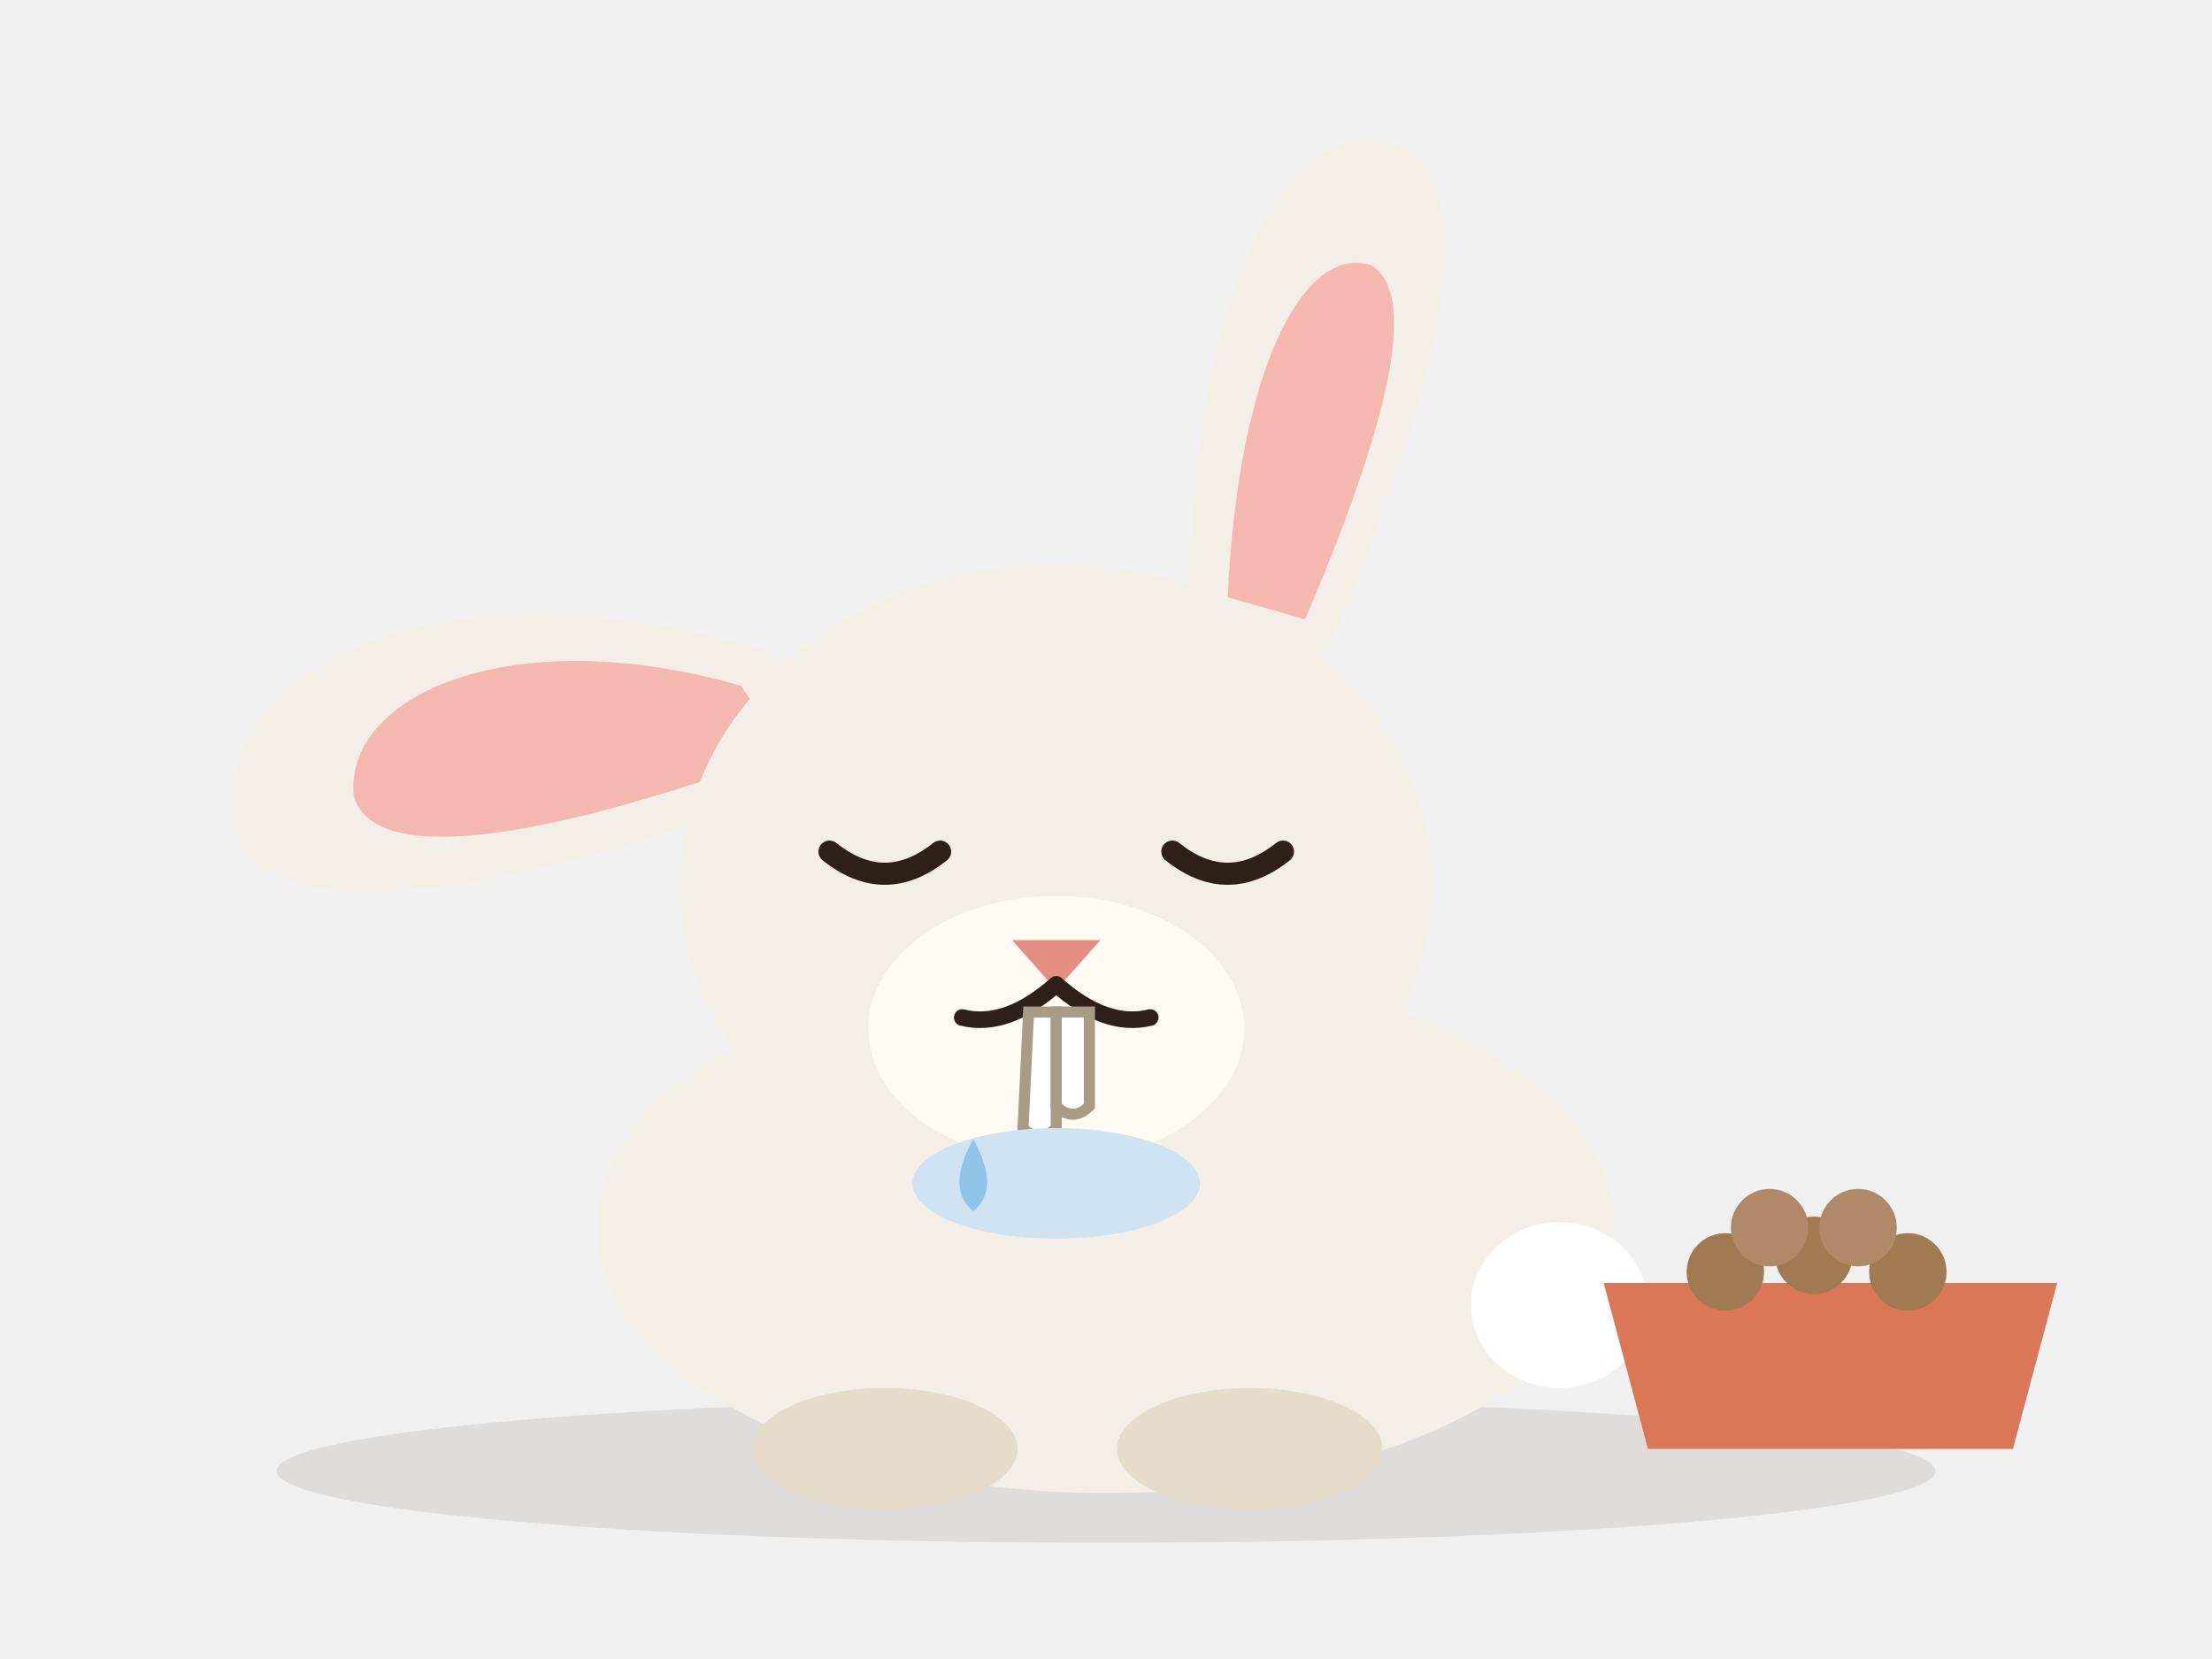
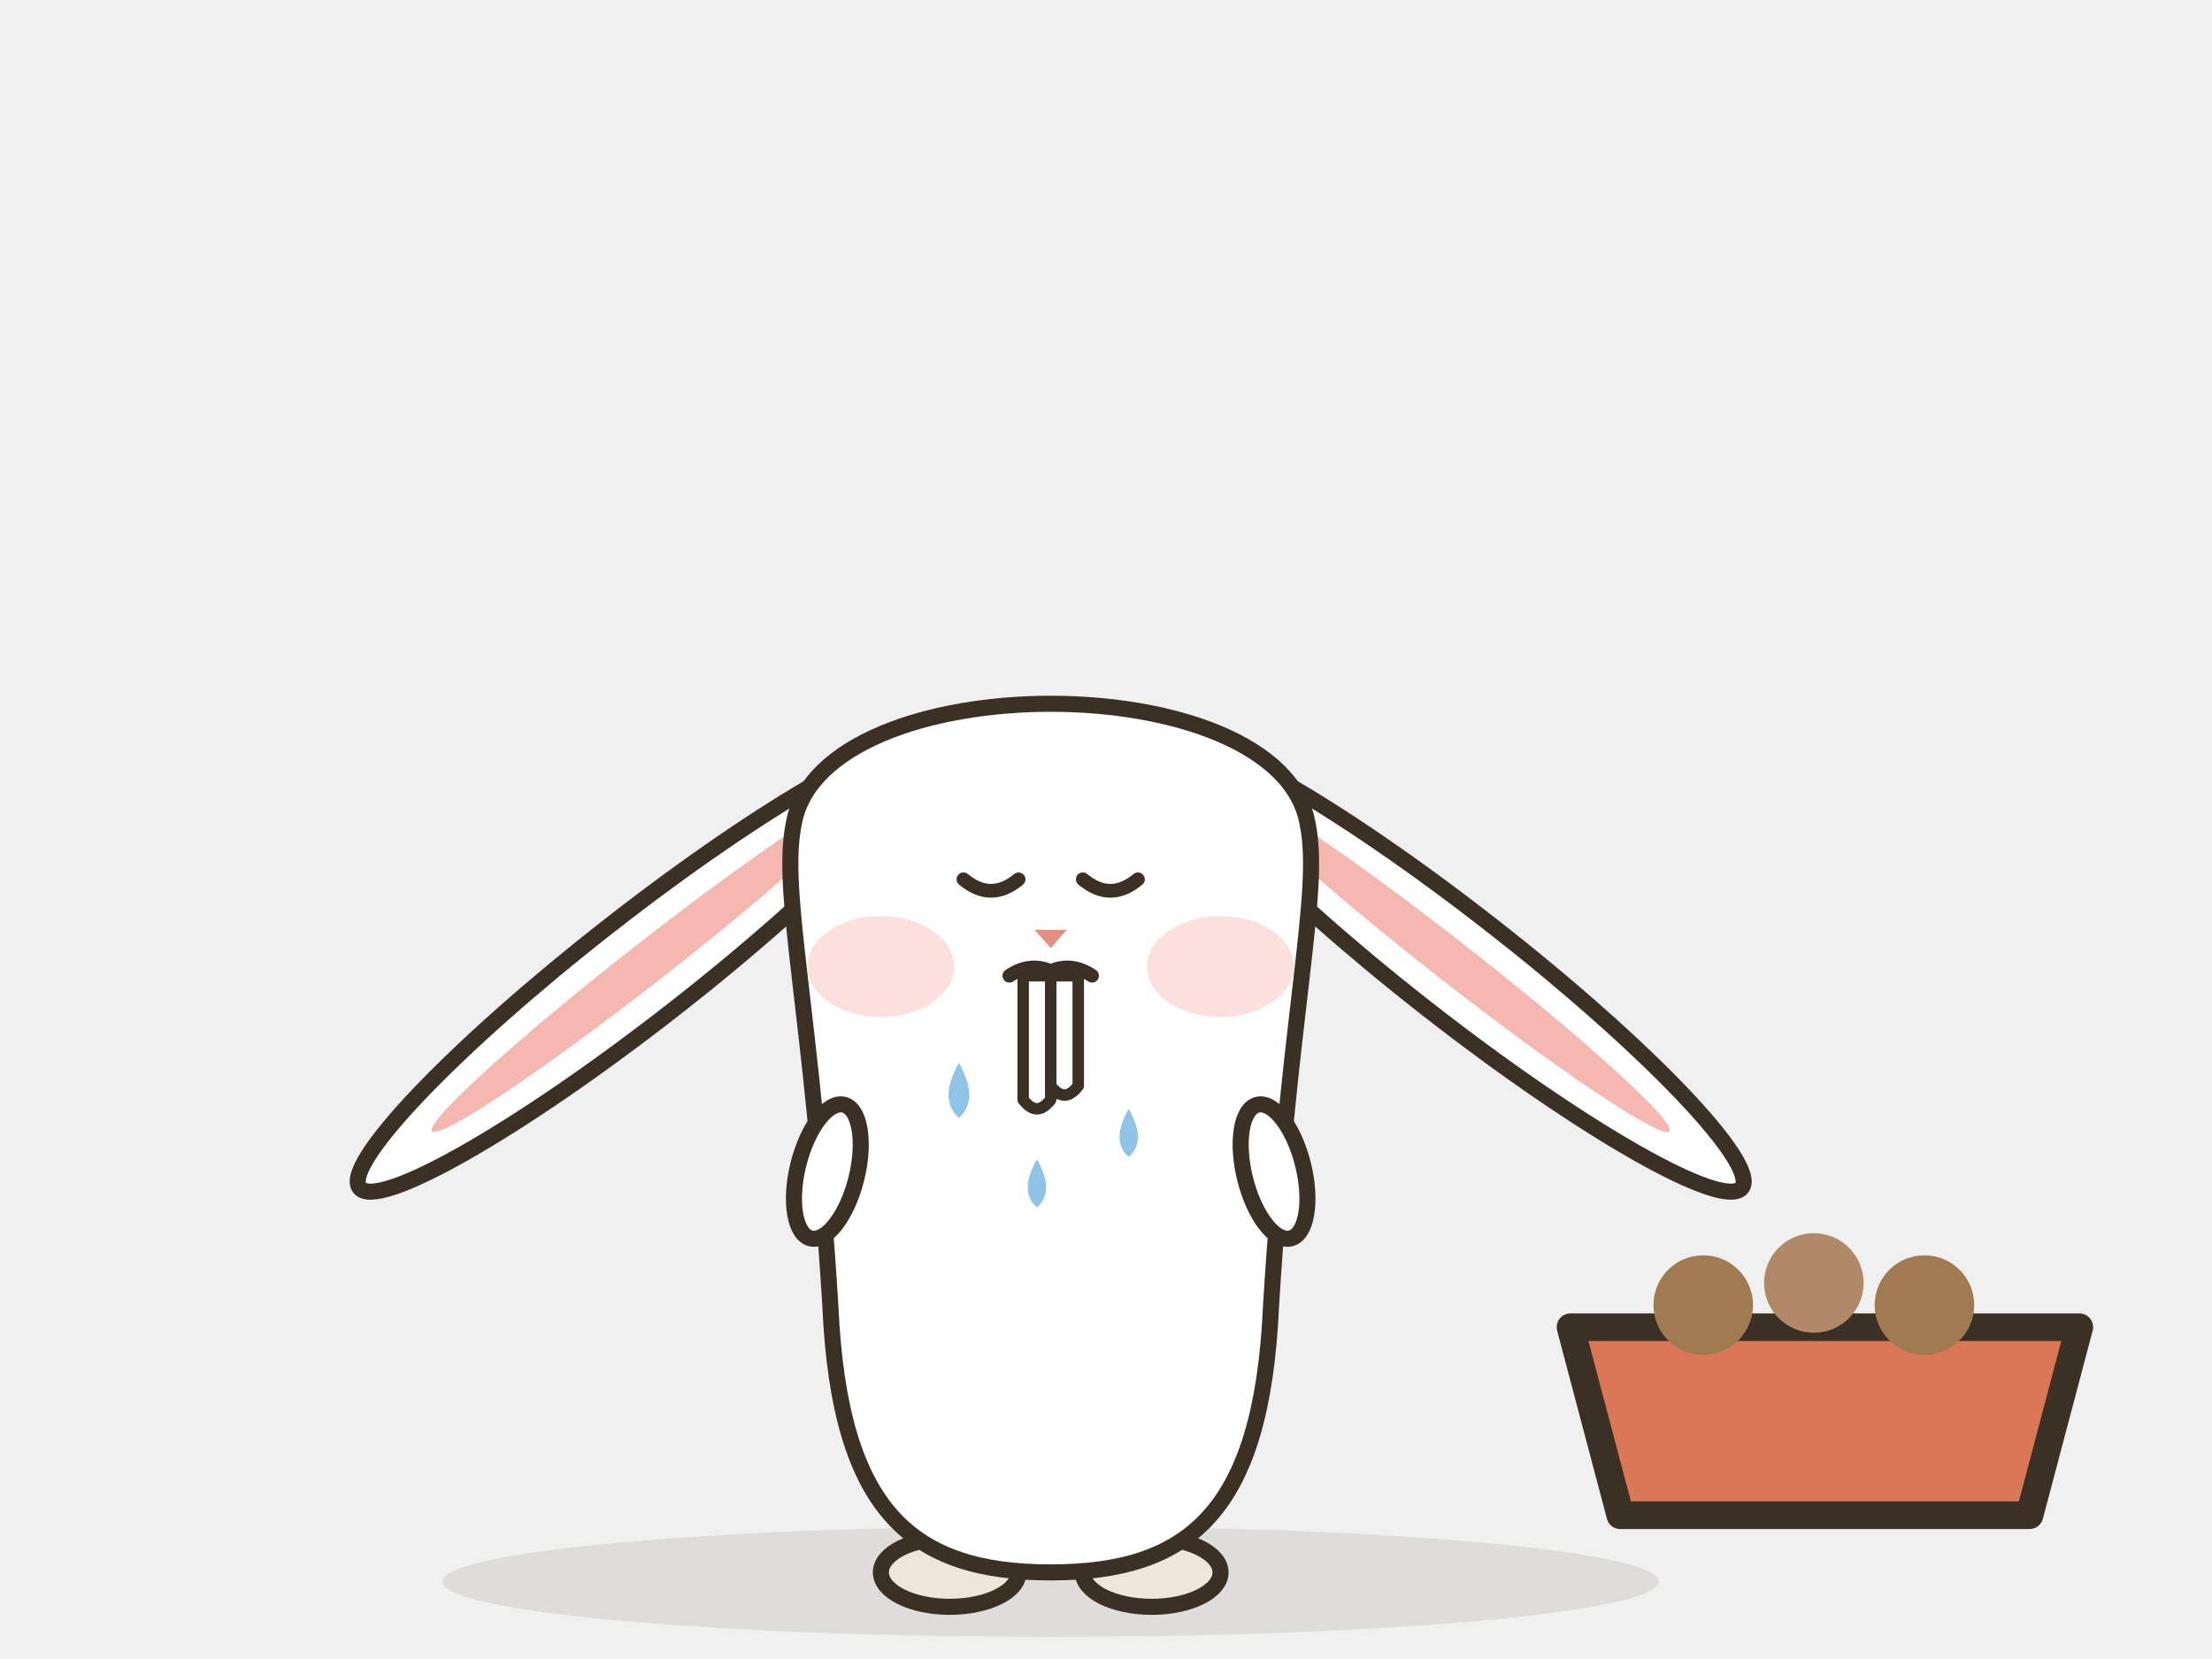
- <svg xmlns="http://www.w3.org/2000/svg" viewBox="0 0 400 300" role="img" aria-label="Unwell rabbit with a wet chin and overlong front teeth">
-   <ellipse cx="200" cy="266" rx="150" ry="13" fill="#3b3024" opacity="0.10" />
-   <ellipse cx="200" cy="222" rx="92" ry="48" fill="#f4efe6" />
-   <ellipse cx="282" cy="236" rx="16" ry="15" fill="#fff" />
-   <path d="M140 118 C80 100 40 120 42 148 C46 172 100 160 150 140Z" fill="#f4efe6" />
-   <path d="M134 124 C92 112 62 126 64 144 C68 158 104 150 142 136Z" fill="#f4b8b0" />
-   <path d="M215 112 C215 55 232 20 252 26 C272 34 256 80 240 118Z" fill="#f4efe6" />
-   <path d="M222 108 C224 66 236 44 248 48 C258 54 248 84 236 112Z" fill="#f4b8b0" />
-   <ellipse cx="191" cy="160" rx="68" ry="58" fill="#f4efe6" />
-   <ellipse cx="191" cy="186" rx="34" ry="24" fill="#fffaf2" />
-   <path d="M150 154 Q160 162 170 154" stroke="#2e2018" stroke-width="4" fill="none" stroke-linecap="round" />
-   <path d="M212 154 Q222 162 232 154" stroke="#2e2018" stroke-width="4" fill="none" stroke-linecap="round" />
-   <path d="M183 170 h16 l-8 9z" fill="#e58f84" />
-   <path d="M191 178 Q182 186 174 184 M191 178 Q200 186 208 184" stroke="#2e2018" stroke-width="3" fill="none" stroke-linecap="round" />
-   <path d="M186 183 L185 204 Q188 207 191 204 L191 183Z" fill="#fff" stroke="#a89c86" stroke-width="2" />
-   <path d="M191 183 L191 200 Q194 203 197 200 L197 183Z" fill="#fff" stroke="#a89c86" stroke-width="2" />
-   <ellipse cx="191" cy="214" rx="26" ry="10" fill="#cfe3f2" />
-   <path d="M176 206 q-5 9 0 13 q5 -4 0 -13z" fill="#8fc3e8" />
-   <ellipse cx="160" cy="262" rx="24" ry="11" fill="#e6dccb" />
-   <ellipse cx="226" cy="262" rx="24" ry="11" fill="#e6dccb" />
-   <g>
-     <path d="M290 232 h82 l-8 30 h-66z" fill="#d97757" />
-     <circle cx="312" cy="230" r="7" fill="#a07b52" />
-     <circle cx="328" cy="227" r="7" fill="#a07b52" />
-     <circle cx="345" cy="230" r="7" fill="#a07b52" />
-     <circle cx="336" cy="222" r="7" fill="#b08968" />
-     <circle cx="320" cy="222" r="7" fill="#b08968" />
+ <svg xmlns="http://www.w3.org/2000/svg" viewBox="0 0 400 300" role="img" aria-label="Droopy rabbit with a wet chin and very long front teeth">
+   <ellipse cx="190" cy="286" rx="110" ry="10" fill="#3b3024" opacity="0.10" />
+   <g transform="translate(190 286) scale(0.415)">
+     <g transform="translate(-60 -360) rotate(-128)">
+       <ellipse cx="0" cy="-150" rx="23" ry="156" fill="#fff" stroke="#3b3024" stroke-width="7" stroke-linejoin="round" stroke-linecap="round" />
+       <ellipse cx="0" cy="-146" rx="9" ry="120" fill="#f4b8b0" />
+     </g>
+     <g transform="translate(60 -360) rotate(128)">
+       <ellipse cx="0" cy="-150" rx="23" ry="156" fill="#fff" stroke="#3b3024" stroke-width="7" stroke-linejoin="round" stroke-linecap="round" />
+       <ellipse cx="0" cy="-146" rx="9" ry="120" fill="#f4b8b0" />
+     </g>
+     <ellipse cx="-44" cy="-4" rx="30" ry="15" fill="#eee6d8" stroke="#3b3024" stroke-width="7" stroke-linejoin="round" stroke-linecap="round" />
+     <ellipse cx="44" cy="-4" rx="30" ry="15" fill="#eee6d8" stroke="#3b3024" stroke-width="7" stroke-linejoin="round" stroke-linecap="round" />
+     <path d="M-96 -120 C-104 -250 -118 -300 -112 -330 C-100 -400 100 -400 112 -330 C118 -300 104 -250 96 -120 C92 -30 60 -4 0 -4 C-60 -4 -92 -30 -96 -120Z" fill="#fff" stroke="#3b3024" stroke-width="7" stroke-linejoin="round" stroke-linecap="round" />
+     <ellipse cx="-74" cy="-268" rx="32" ry="22" fill="#f4a7a0" opacity=".35" />
+     <ellipse cx="74" cy="-268" rx="32" ry="22" fill="#f4a7a0" opacity=".35" />
+     <path d="M-38 -306 Q-26 -296 -14 -306 M14 -306 Q26 -296 38 -306" fill="none" stroke="#3b3024" stroke-linejoin="round" stroke-linecap="round" stroke-width="6" />
+     <path d="M-7 -284 h14 l-7 8z" fill="#e58f84" />
+     <path d="M-18 -264 Q-9 -270 0 -266 Q9 -270 18 -264" fill="none" stroke="#3b3024" stroke-linejoin="round" stroke-linecap="round" stroke-width="6" />
+     <path d="M-12 -264 v54 q6 8 12 0 v-54z M0 -264 v48 q6 8 12 0 v-48z" fill="#fff" stroke="#3b3024" stroke-linejoin="round" stroke-linecap="round" stroke-width="5" />
+     <path d="M-40 -226 q-9 16 0 24 q9 -8 0 -24z M34 -206 q-8 14 0 21 q8 -7 0 -21z M-6 -184 q-8 14 0 21 q8 -7 0 -21z" fill="#8fc3e8" />
+     <g transform="translate(-92 -200) rotate(14)">
+       <ellipse cx="0" cy="22" rx="13" ry="30" fill="#fff" stroke="#3b3024" stroke-width="7" stroke-linejoin="round" stroke-linecap="round" />
+     </g>
+     <g transform="translate(92 -200) rotate(-14)">
+       <ellipse cx="0" cy="22" rx="13" ry="30" fill="#fff" stroke="#3b3024" stroke-width="7" stroke-linejoin="round" stroke-linecap="round" />
+     </g>
+   </g>
+   <g transform="translate(296 240)">
+     <path d="M-12 0 h92 l-9 34 h-74z" fill="#d97757" stroke="#3b3024" stroke-linejoin="round" stroke-linecap="round" stroke-width="5" />
+     <circle cx="12" cy="-4" r="9" fill="#a07b52" />
+     <circle cx="32" cy="-8" r="9" fill="#b08968" />
+     <circle cx="52" cy="-4" r="9" fill="#a07b52" />
  </g>
</svg>
